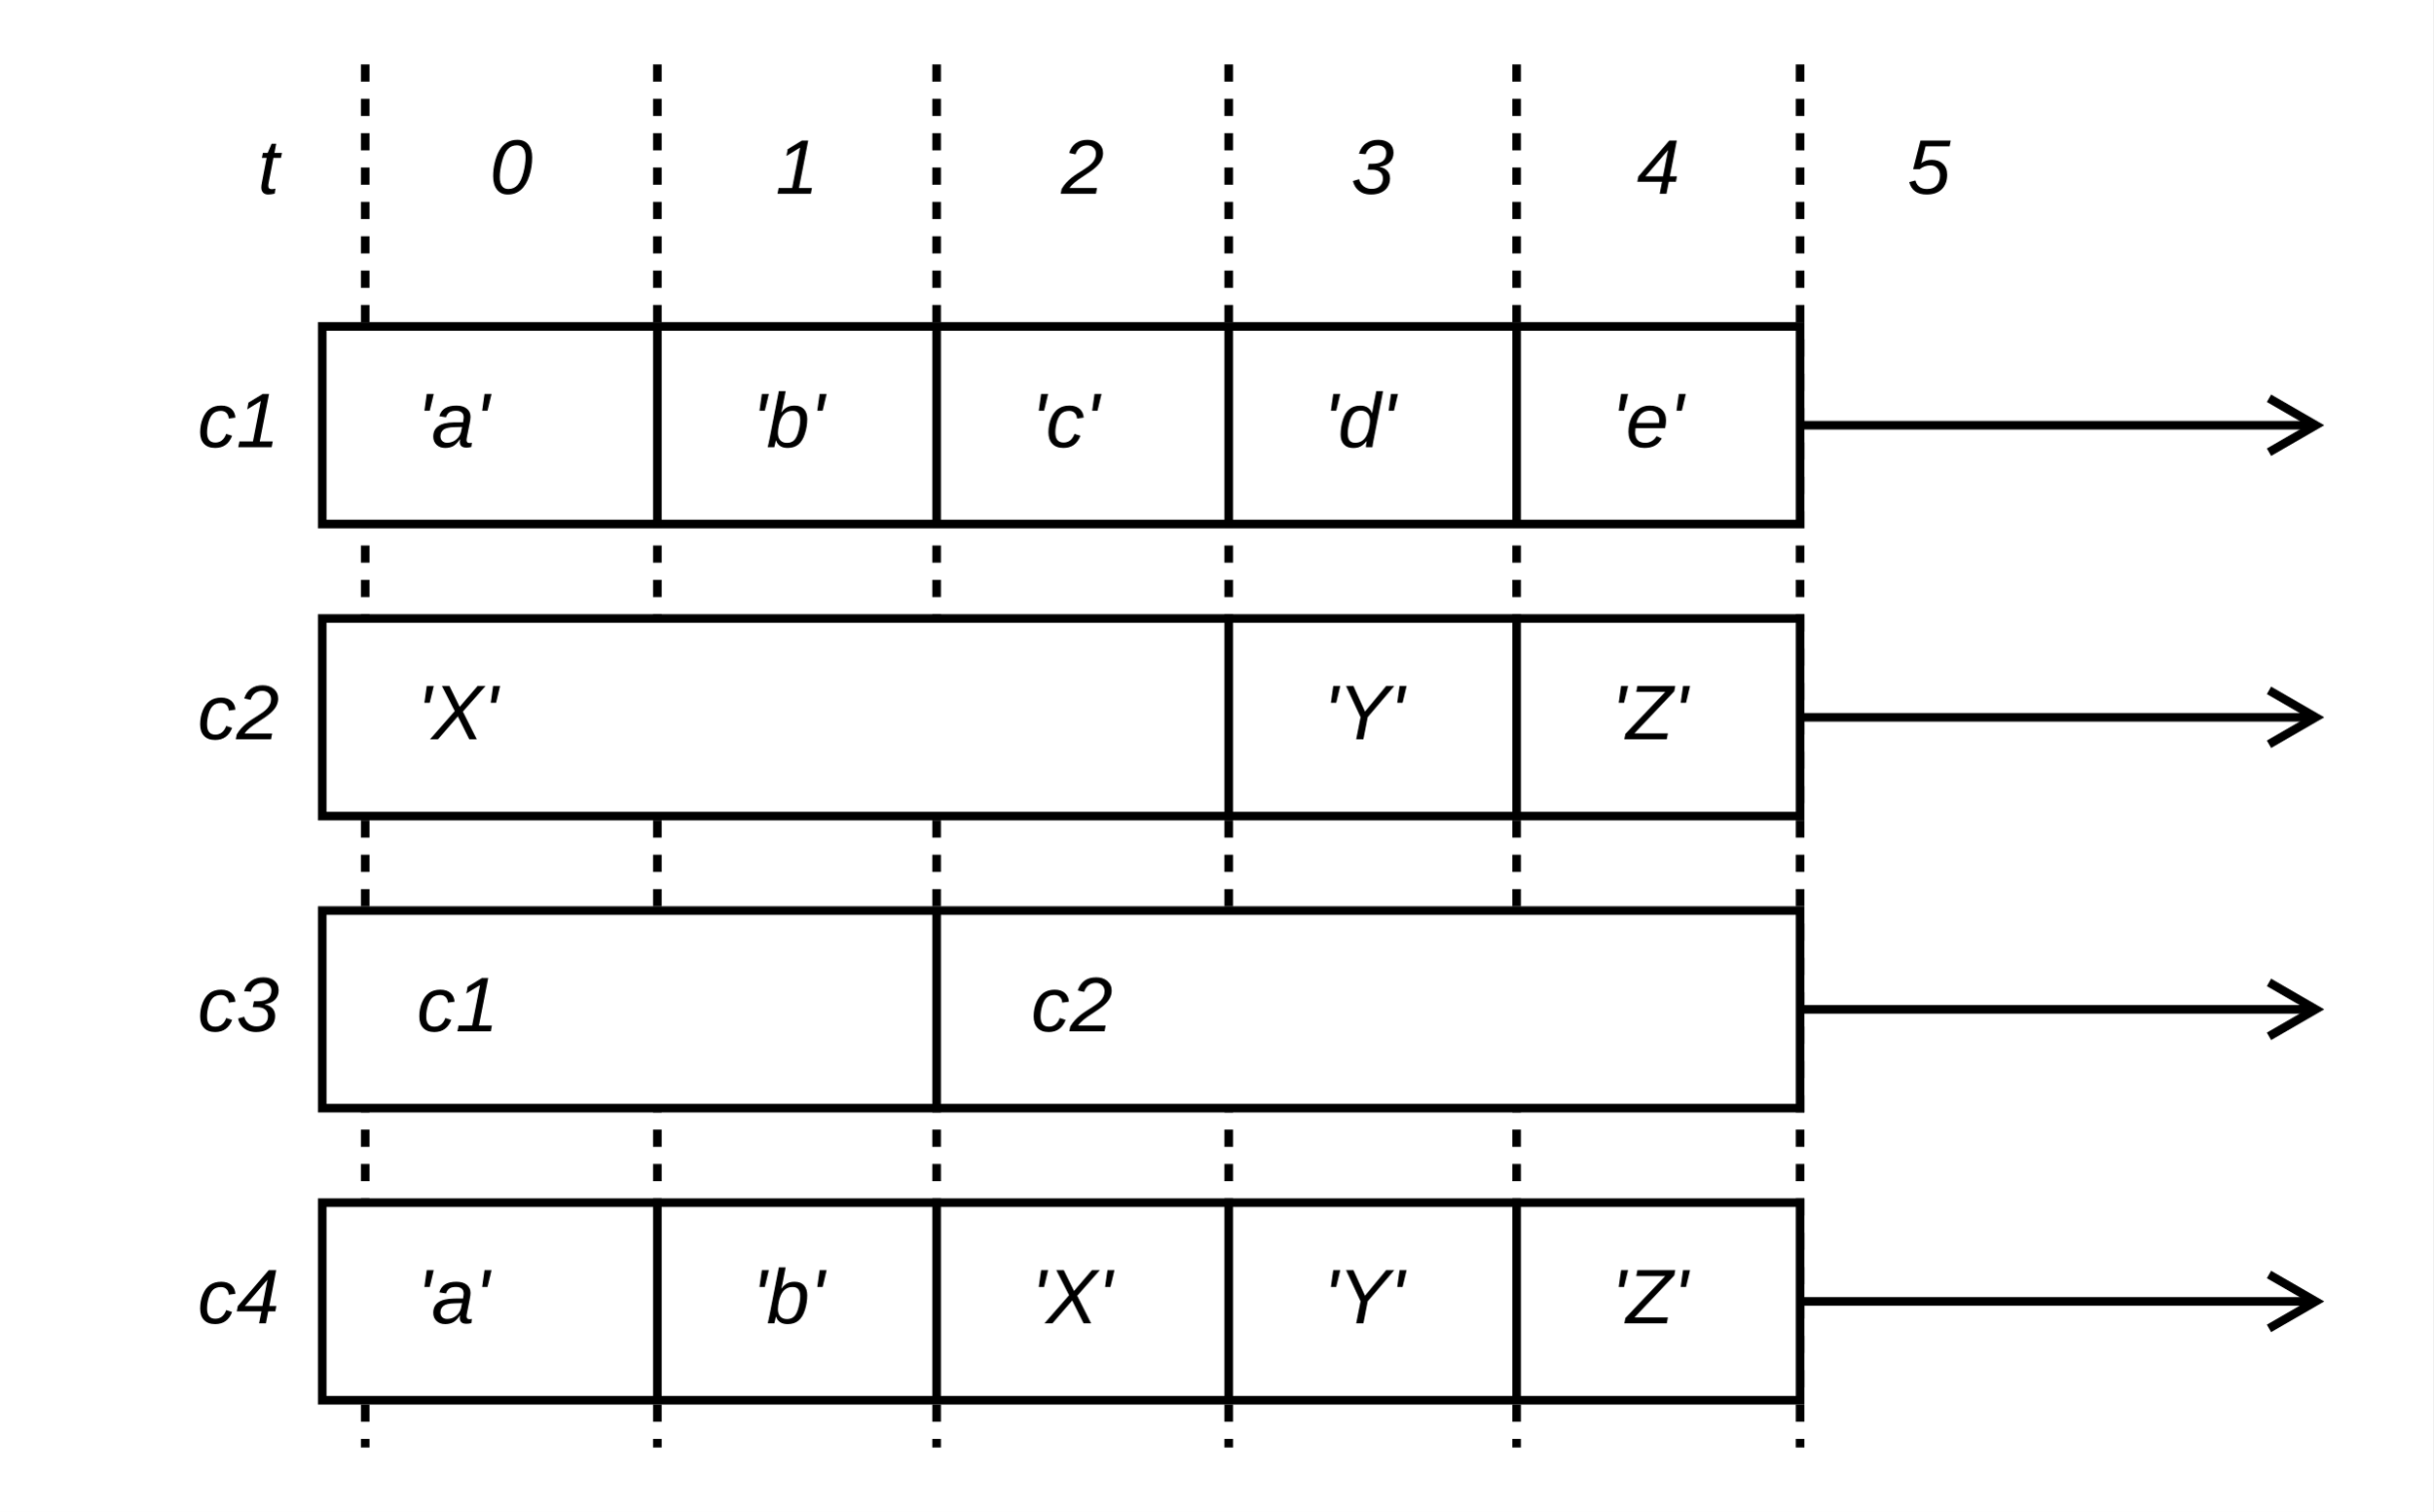
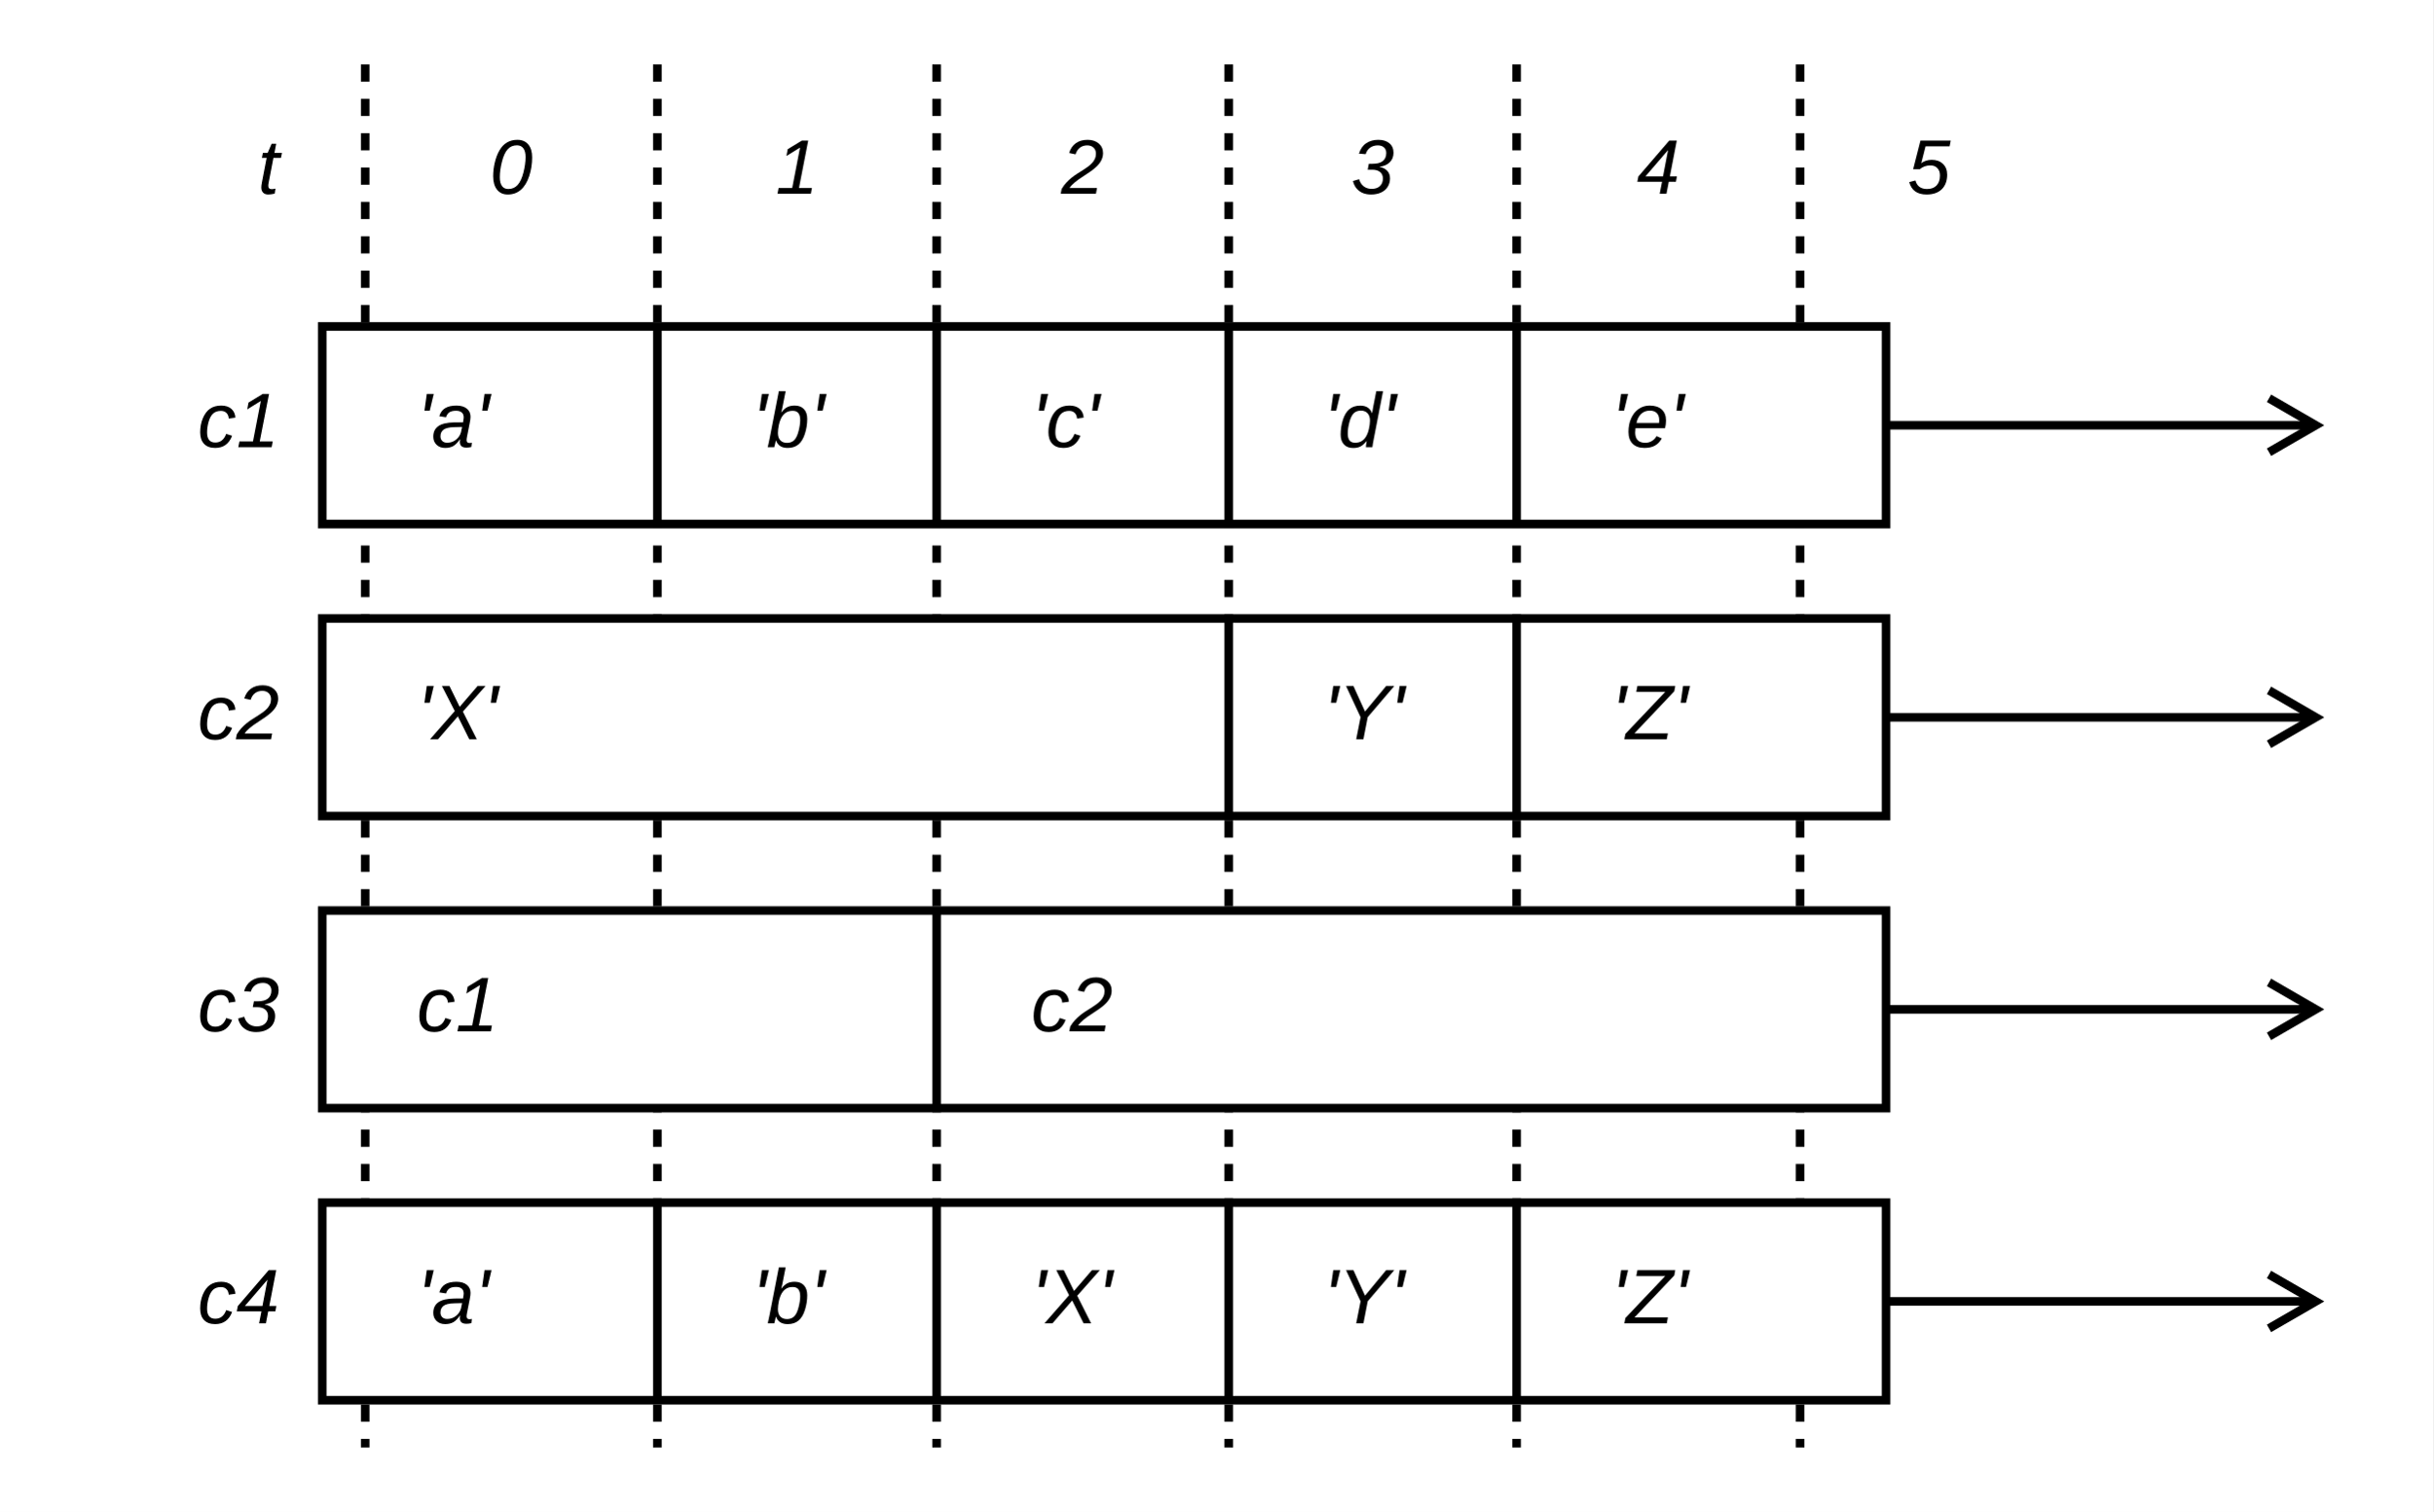
<svg xmlns="http://www.w3.org/2000/svg" viewBox="0 0 566.309 352" width="566.309" height="352">
  <rect x="0" y="0" width="566.309" height="352" fill="white" />
  <g transform="translate(25 25)">
    <g>
      <line x1="60" y1="-10" x2="60" y2="312" stroke="black" stroke-width="2" stroke-dasharray="4" />
      <line x1="128" y1="-10" x2="128" y2="312" stroke="black" stroke-width="2" stroke-dasharray="4" />
      <line x1="193" y1="-10" x2="193" y2="312" stroke="black" stroke-width="2" stroke-dasharray="4" />
      <line x1="261" y1="-10" x2="261" y2="312" stroke="black" stroke-width="2" stroke-dasharray="4" />
      <line x1="328" y1="-10" x2="328" y2="312" stroke="black" stroke-width="2" stroke-dasharray="4" />
      <line x1="394" y1="-10" x2="394" y2="312" stroke="black" stroke-width="2" stroke-dasharray="4" />
    </g>
    <g>
      <text x="40" y="15" fill="black" font-family="Arial, Helvetica, sans-serif" font-size="18px" font-weight="normal" font-style="italic" dominant-baseline="middle" text-anchor="end">t</text>
      <text x="94" y="15" fill="black" font-family="Arial, Helvetica, sans-serif" font-size="18px" font-weight="normal" font-style="italic" dominant-baseline="middle" text-anchor="middle">0</text>
      <text x="160.5" y="15" fill="black" font-family="Arial, Helvetica, sans-serif" font-size="18px" font-weight="normal" font-style="italic" dominant-baseline="middle" text-anchor="middle">1</text>
      <text x="227" y="15" fill="black" font-family="Arial, Helvetica, sans-serif" font-size="18px" font-weight="normal" font-style="italic" dominant-baseline="middle" text-anchor="middle">2</text>
      <text x="294.5" y="15" fill="black" font-family="Arial, Helvetica, sans-serif" font-size="18px" font-weight="normal" font-style="italic" dominant-baseline="middle" text-anchor="middle">3</text>
      <text x="361" y="15" fill="black" font-family="Arial, Helvetica, sans-serif" font-size="18px" font-weight="normal" font-style="italic" dominant-baseline="middle" text-anchor="middle">4</text>
      <text x="424" y="15" fill="black" font-family="Arial, Helvetica, sans-serif" font-size="18px" font-weight="normal" font-style="italic" dominant-baseline="middle" text-anchor="middle">5</text>
    </g>
    <g transform="translate(0 50)">
-       <rect x="50" y="1" width="344" height="46" fill="white" stroke="black" stroke-width="2" />
+       <rect x="50" y="1" width="364" height="46" fill="white" stroke="black" stroke-width="2" />
      <line x1="128" y1="1" x2="128" y2="47" stroke="black" stroke-width="2" />
      <line x1="193" y1="1" x2="193" y2="47" stroke="black" stroke-width="2" />
      <line x1="261" y1="1" x2="261" y2="47" stroke="black" stroke-width="2" />
      <line x1="328" y1="1" x2="328" y2="47" stroke="black" stroke-width="2" />
      <text x="72" y="24" fill="black" font-family="Arial, Helvetica, sans-serif" font-size="18px" font-weight="normal" font-style="italic" dominant-baseline="middle">'a'</text>
      <text x="150" y="24" fill="black" font-family="Arial, Helvetica, sans-serif" font-size="18px" font-weight="normal" font-style="italic" dominant-baseline="middle">'b'</text>
      <text x="215" y="24" fill="black" font-family="Arial, Helvetica, sans-serif" font-size="18px" font-weight="normal" font-style="italic" dominant-baseline="middle">'c'</text>
      <text x="283" y="24" fill="black" font-family="Arial, Helvetica, sans-serif" font-size="18px" font-weight="normal" font-style="italic" dominant-baseline="middle">'d'</text>
      <text x="350" y="24" fill="black" font-family="Arial, Helvetica, sans-serif" font-size="18px" font-weight="normal" font-style="italic" dominant-baseline="middle">'e'</text>
-       <line x1="394" y1="24" x2="514" y2="24" stroke="black" stroke-width="2" />
+       <line x1="414" y1="24" x2="514" y2="24" stroke="black" stroke-width="2" />
      <polyline points="504,18.226 514,24 504,29.774" fill="none" stroke="black" stroke-width="2" stroke-linecap="square" />
      <text x="40" y="24" fill="black" font-family="Arial, Helvetica, sans-serif" font-size="18px" font-weight="normal" font-style="italic" dominant-baseline="middle" text-anchor="end">c1</text>
    </g>
    <g transform="translate(0 118)">
-       <rect x="50" y="1" width="344" height="46" fill="white" stroke="black" stroke-width="2" />
+       <rect x="50" y="1" width="364" height="46" fill="white" stroke="black" stroke-width="2" />
      <line x1="261" y1="1" x2="261" y2="47" stroke="black" stroke-width="2" />
      <line x1="328" y1="1" x2="328" y2="47" stroke="black" stroke-width="2" />
      <text x="72" y="24" fill="black" font-family="Arial, Helvetica, sans-serif" font-size="18px" font-weight="normal" font-style="italic" dominant-baseline="middle">'X'</text>
      <text x="283" y="24" fill="black" font-family="Arial, Helvetica, sans-serif" font-size="18px" font-weight="normal" font-style="italic" dominant-baseline="middle">'Y'</text>
      <text x="350" y="24" fill="black" font-family="Arial, Helvetica, sans-serif" font-size="18px" font-weight="normal" font-style="italic" dominant-baseline="middle">'Z'</text>
-       <line x1="394" y1="24" x2="514" y2="24" stroke="black" stroke-width="2" />
+       <line x1="414" y1="24" x2="514" y2="24" stroke="black" stroke-width="2" />
      <polyline points="504,18.226 514,24 504,29.774" fill="none" stroke="black" stroke-width="2" stroke-linecap="square" />
      <text x="40" y="24" fill="black" font-family="Arial, Helvetica, sans-serif" font-size="18px" font-weight="normal" font-style="italic" dominant-baseline="middle" text-anchor="end">c2</text>
    </g>
    <g transform="translate(0 186)">
-       <rect x="50" y="1" width="344" height="46" fill="white" stroke="black" stroke-width="2" />
+       <rect x="50" y="1" width="364" height="46" fill="white" stroke="black" stroke-width="2" />
      <line x1="193" y1="1" x2="193" y2="47" stroke="black" stroke-width="2" />
      <text x="72" y="24" fill="black" font-family="Arial, Helvetica, sans-serif" font-size="18px" font-weight="normal" font-style="italic" dominant-baseline="middle">c1</text>
      <text x="215" y="24" fill="black" font-family="Arial, Helvetica, sans-serif" font-size="18px" font-weight="normal" font-style="italic" dominant-baseline="middle">c2</text>
-       <line x1="394" y1="24" x2="514" y2="24" stroke="black" stroke-width="2" />
+       <line x1="414" y1="24" x2="514" y2="24" stroke="black" stroke-width="2" />
      <polyline points="504,18.226 514,24 504,29.774" fill="none" stroke="black" stroke-width="2" stroke-linecap="square" />
      <text x="40" y="24" fill="black" font-family="Arial, Helvetica, sans-serif" font-size="18px" font-weight="normal" font-style="italic" dominant-baseline="middle" text-anchor="end">c3</text>
    </g>
    <g transform="translate(0 254)">
-       <rect x="50" y="1" width="344" height="46" fill="white" stroke="black" stroke-width="2" />
+       <rect x="50" y="1" width="364" height="46" fill="white" stroke="black" stroke-width="2" />
      <line x1="128" y1="1" x2="128" y2="47" stroke="black" stroke-width="2" />
      <line x1="193" y1="1" x2="193" y2="47" stroke="black" stroke-width="2" />
      <line x1="261" y1="1" x2="261" y2="47" stroke="black" stroke-width="2" />
      <line x1="328" y1="1" x2="328" y2="47" stroke="black" stroke-width="2" />
      <text x="72" y="24" fill="black" font-family="Arial, Helvetica, sans-serif" font-size="18px" font-weight="normal" font-style="italic" dominant-baseline="middle">'a'</text>
      <text x="150" y="24" fill="black" font-family="Arial, Helvetica, sans-serif" font-size="18px" font-weight="normal" font-style="italic" dominant-baseline="middle">'b'</text>
      <text x="215" y="24" fill="black" font-family="Arial, Helvetica, sans-serif" font-size="18px" font-weight="normal" font-style="italic" dominant-baseline="middle">'X'</text>
      <text x="283" y="24" fill="black" font-family="Arial, Helvetica, sans-serif" font-size="18px" font-weight="normal" font-style="italic" dominant-baseline="middle">'Y'</text>
      <text x="350" y="24" fill="black" font-family="Arial, Helvetica, sans-serif" font-size="18px" font-weight="normal" font-style="italic" dominant-baseline="middle">'Z'</text>
-       <line x1="394" y1="24" x2="514" y2="24" stroke="black" stroke-width="2" />
+       <line x1="414" y1="24" x2="514" y2="24" stroke="black" stroke-width="2" />
      <polyline points="504,18.226 514,24 504,29.774" fill="none" stroke="black" stroke-width="2" stroke-linecap="square" />
      <text x="40" y="24" fill="black" font-family="Arial, Helvetica, sans-serif" font-size="18px" font-weight="normal" font-style="italic" dominant-baseline="middle" text-anchor="end">c4</text>
    </g>
  </g>
</svg>
